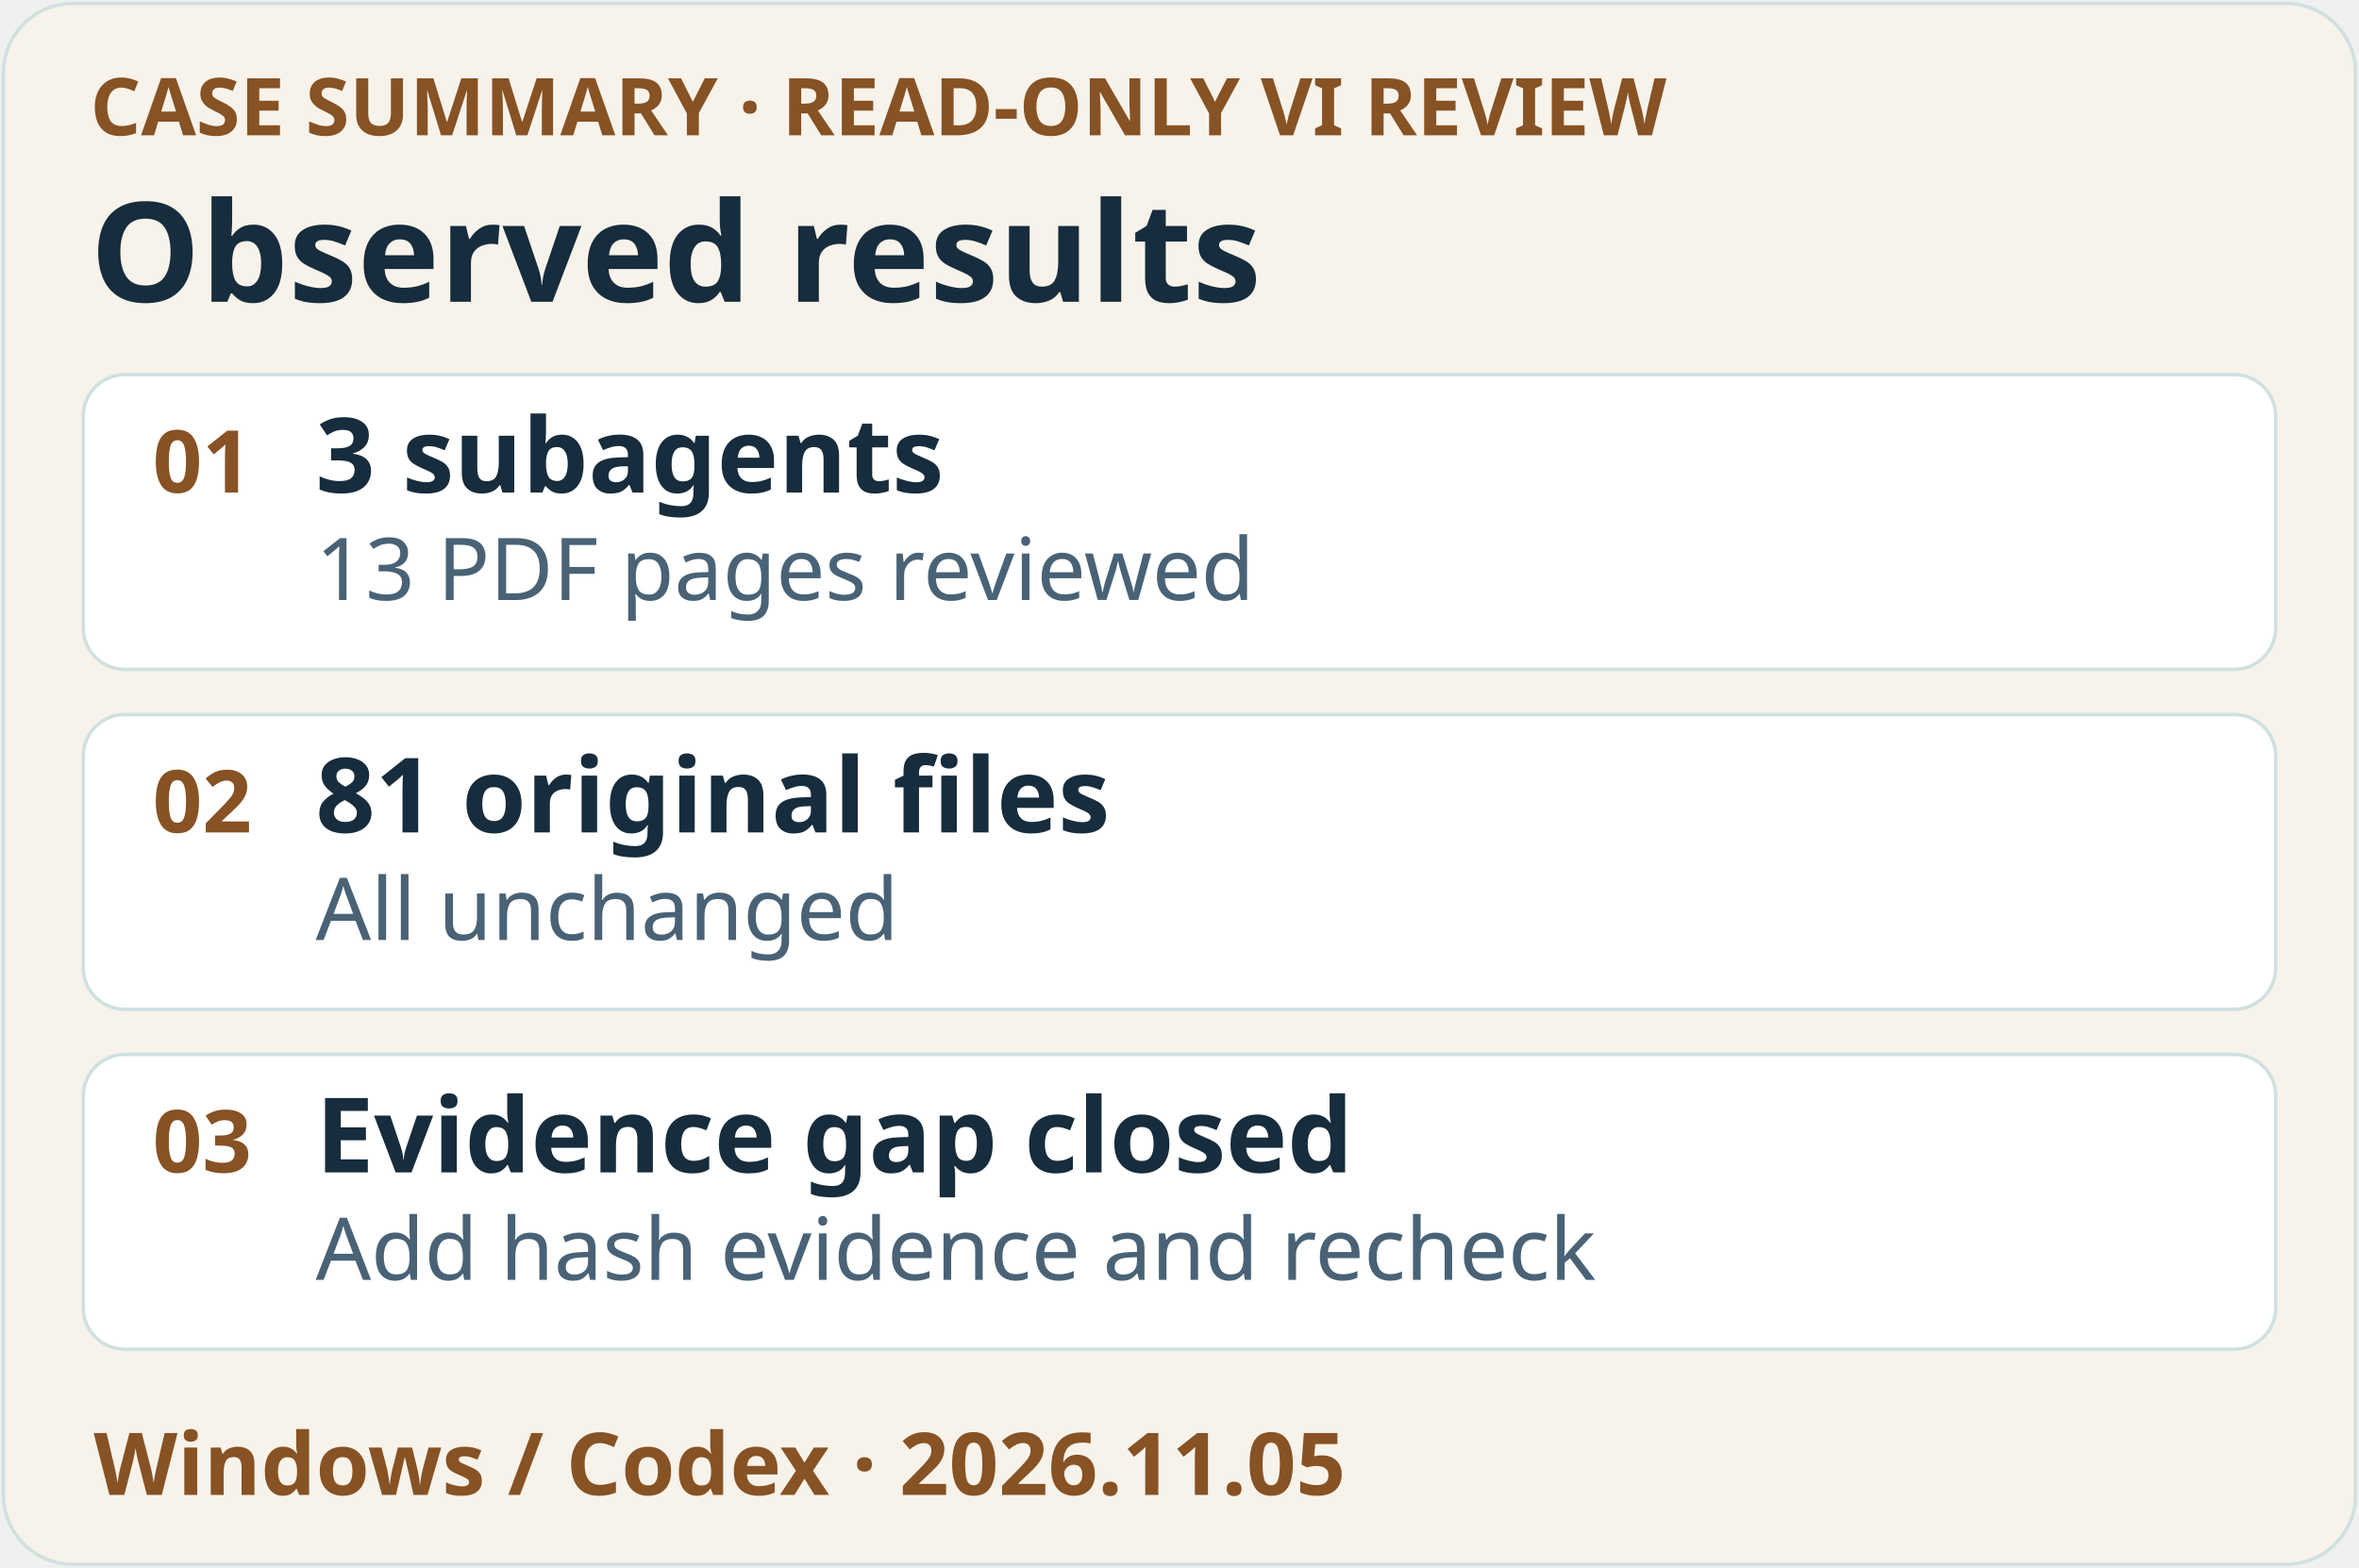
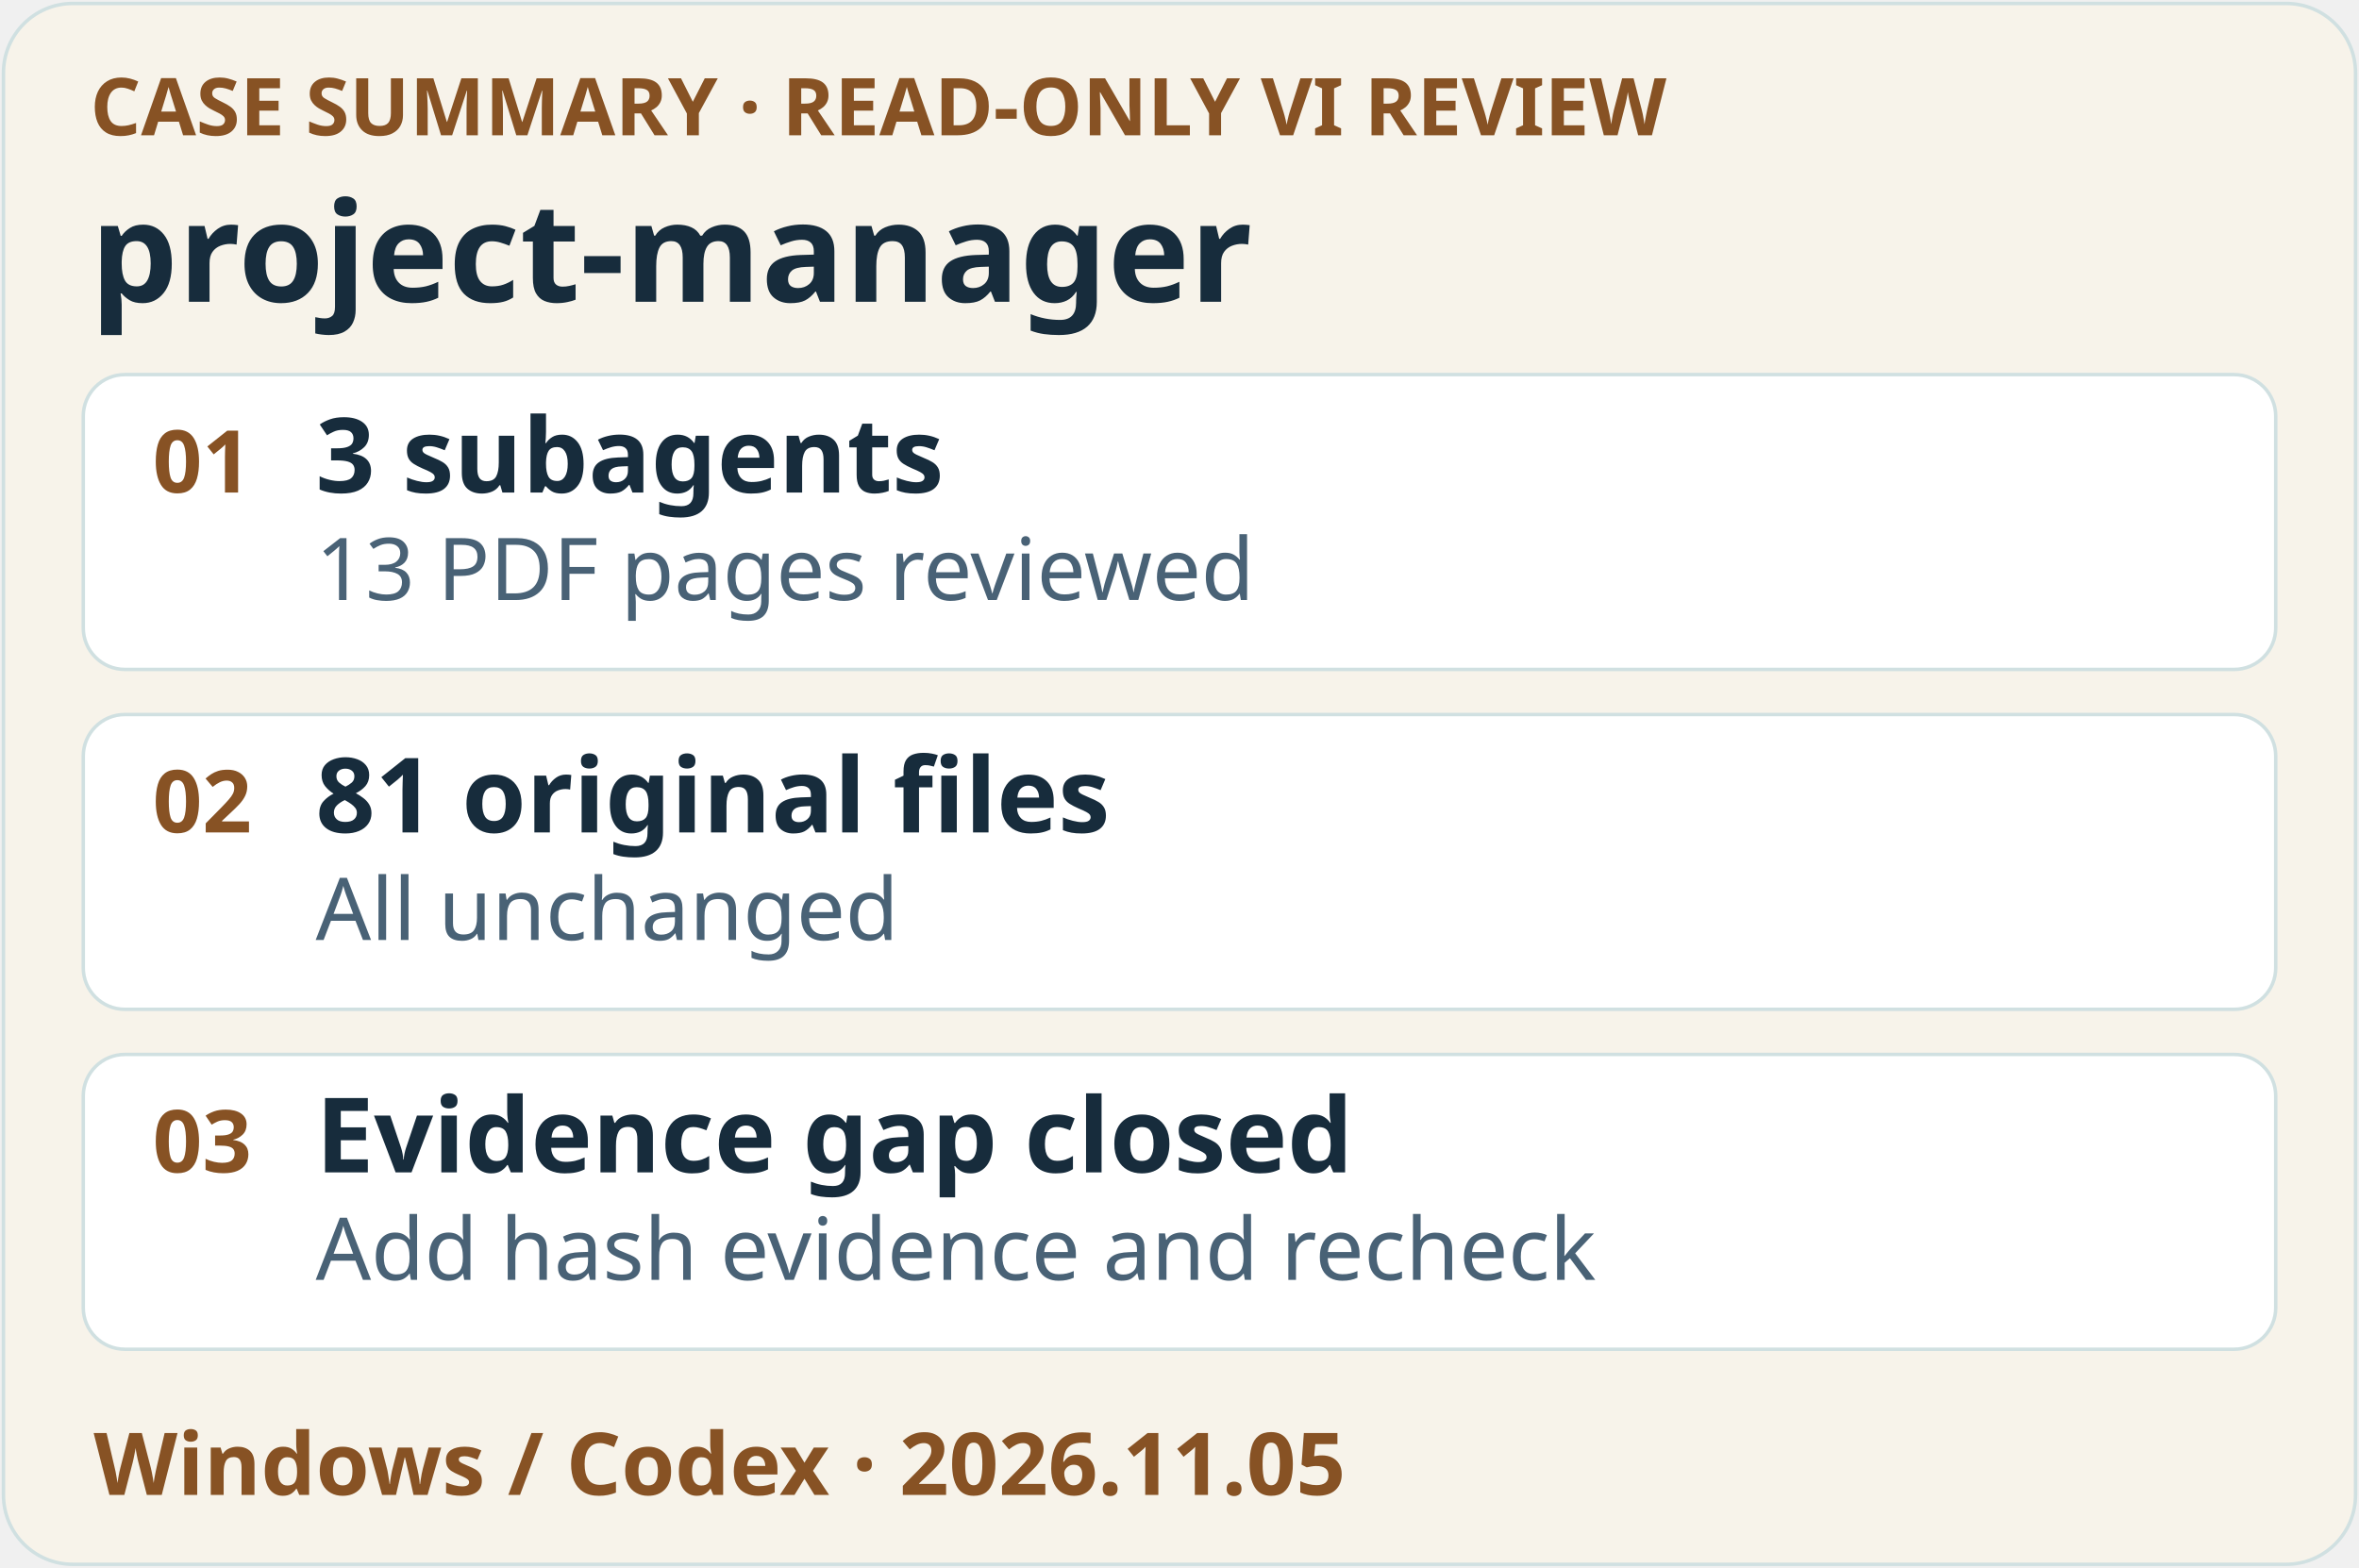
<svg xmlns="http://www.w3.org/2000/svg" width="680" height="452" viewBox="0 0 680 452" role="img">
  <rect x="1" y="1" width="678" height="450" rx="20" fill="#F7F3EA" stroke="#D0E0E1" />
  <g font-family="Segoe UI, Microsoft YaHei, sans-serif">
    <text x="26" y="39" font-size="23" fill="#875224" font-weight="700">CASE SUMMARY · READ-ONLY VI REVIEW</text>
-     <text x="26" y="87" font-size="40" fill="#172C3C" font-weight="700">Observed results</text>
+     <text x="26" y="87" font-size="40" fill="#172C3C" font-weight="700">project-manager</text>
    <rect x="24" y="108" width="632" height="85" rx="12" fill="#fff" stroke="#D0E0E1" />
    <text x="44" y="142" font-size="25" fill="#875224" font-weight="650">01</text>
    <text x="91" y="142" font-size="30" fill="#172C3C" font-weight="700">3 subagents</text>
    <text x="91" y="173" font-size="25" fill="#496276" font-weight="500">13 PDF pages reviewed</text>
    <rect x="24" y="206" width="632" height="85" rx="12" fill="#fff" stroke="#D0E0E1" />
    <text x="44" y="240" font-size="25" fill="#875224" font-weight="650">02</text>
    <text x="91" y="240" font-size="30" fill="#172C3C" font-weight="700">81 original files</text>
    <text x="91" y="271" font-size="25" fill="#496276" font-weight="500">All unchanged</text>
    <rect x="24" y="304" width="632" height="85" rx="12" fill="#fff" stroke="#D0E0E1" />
    <text x="44" y="338" font-size="25" fill="#875224" font-weight="650">03</text>
    <text x="91" y="338" font-size="30" fill="#172C3C" font-weight="700">Evidence gap closed</text>
    <text x="91" y="369" font-size="25" fill="#496276" font-weight="500">Add hash evidence and recheck</text>
    <text x="27" y="431" font-size="25" fill="#875224" font-weight="600">Windows / Codex · 2026.11.05</text>
  </g>
</svg>
